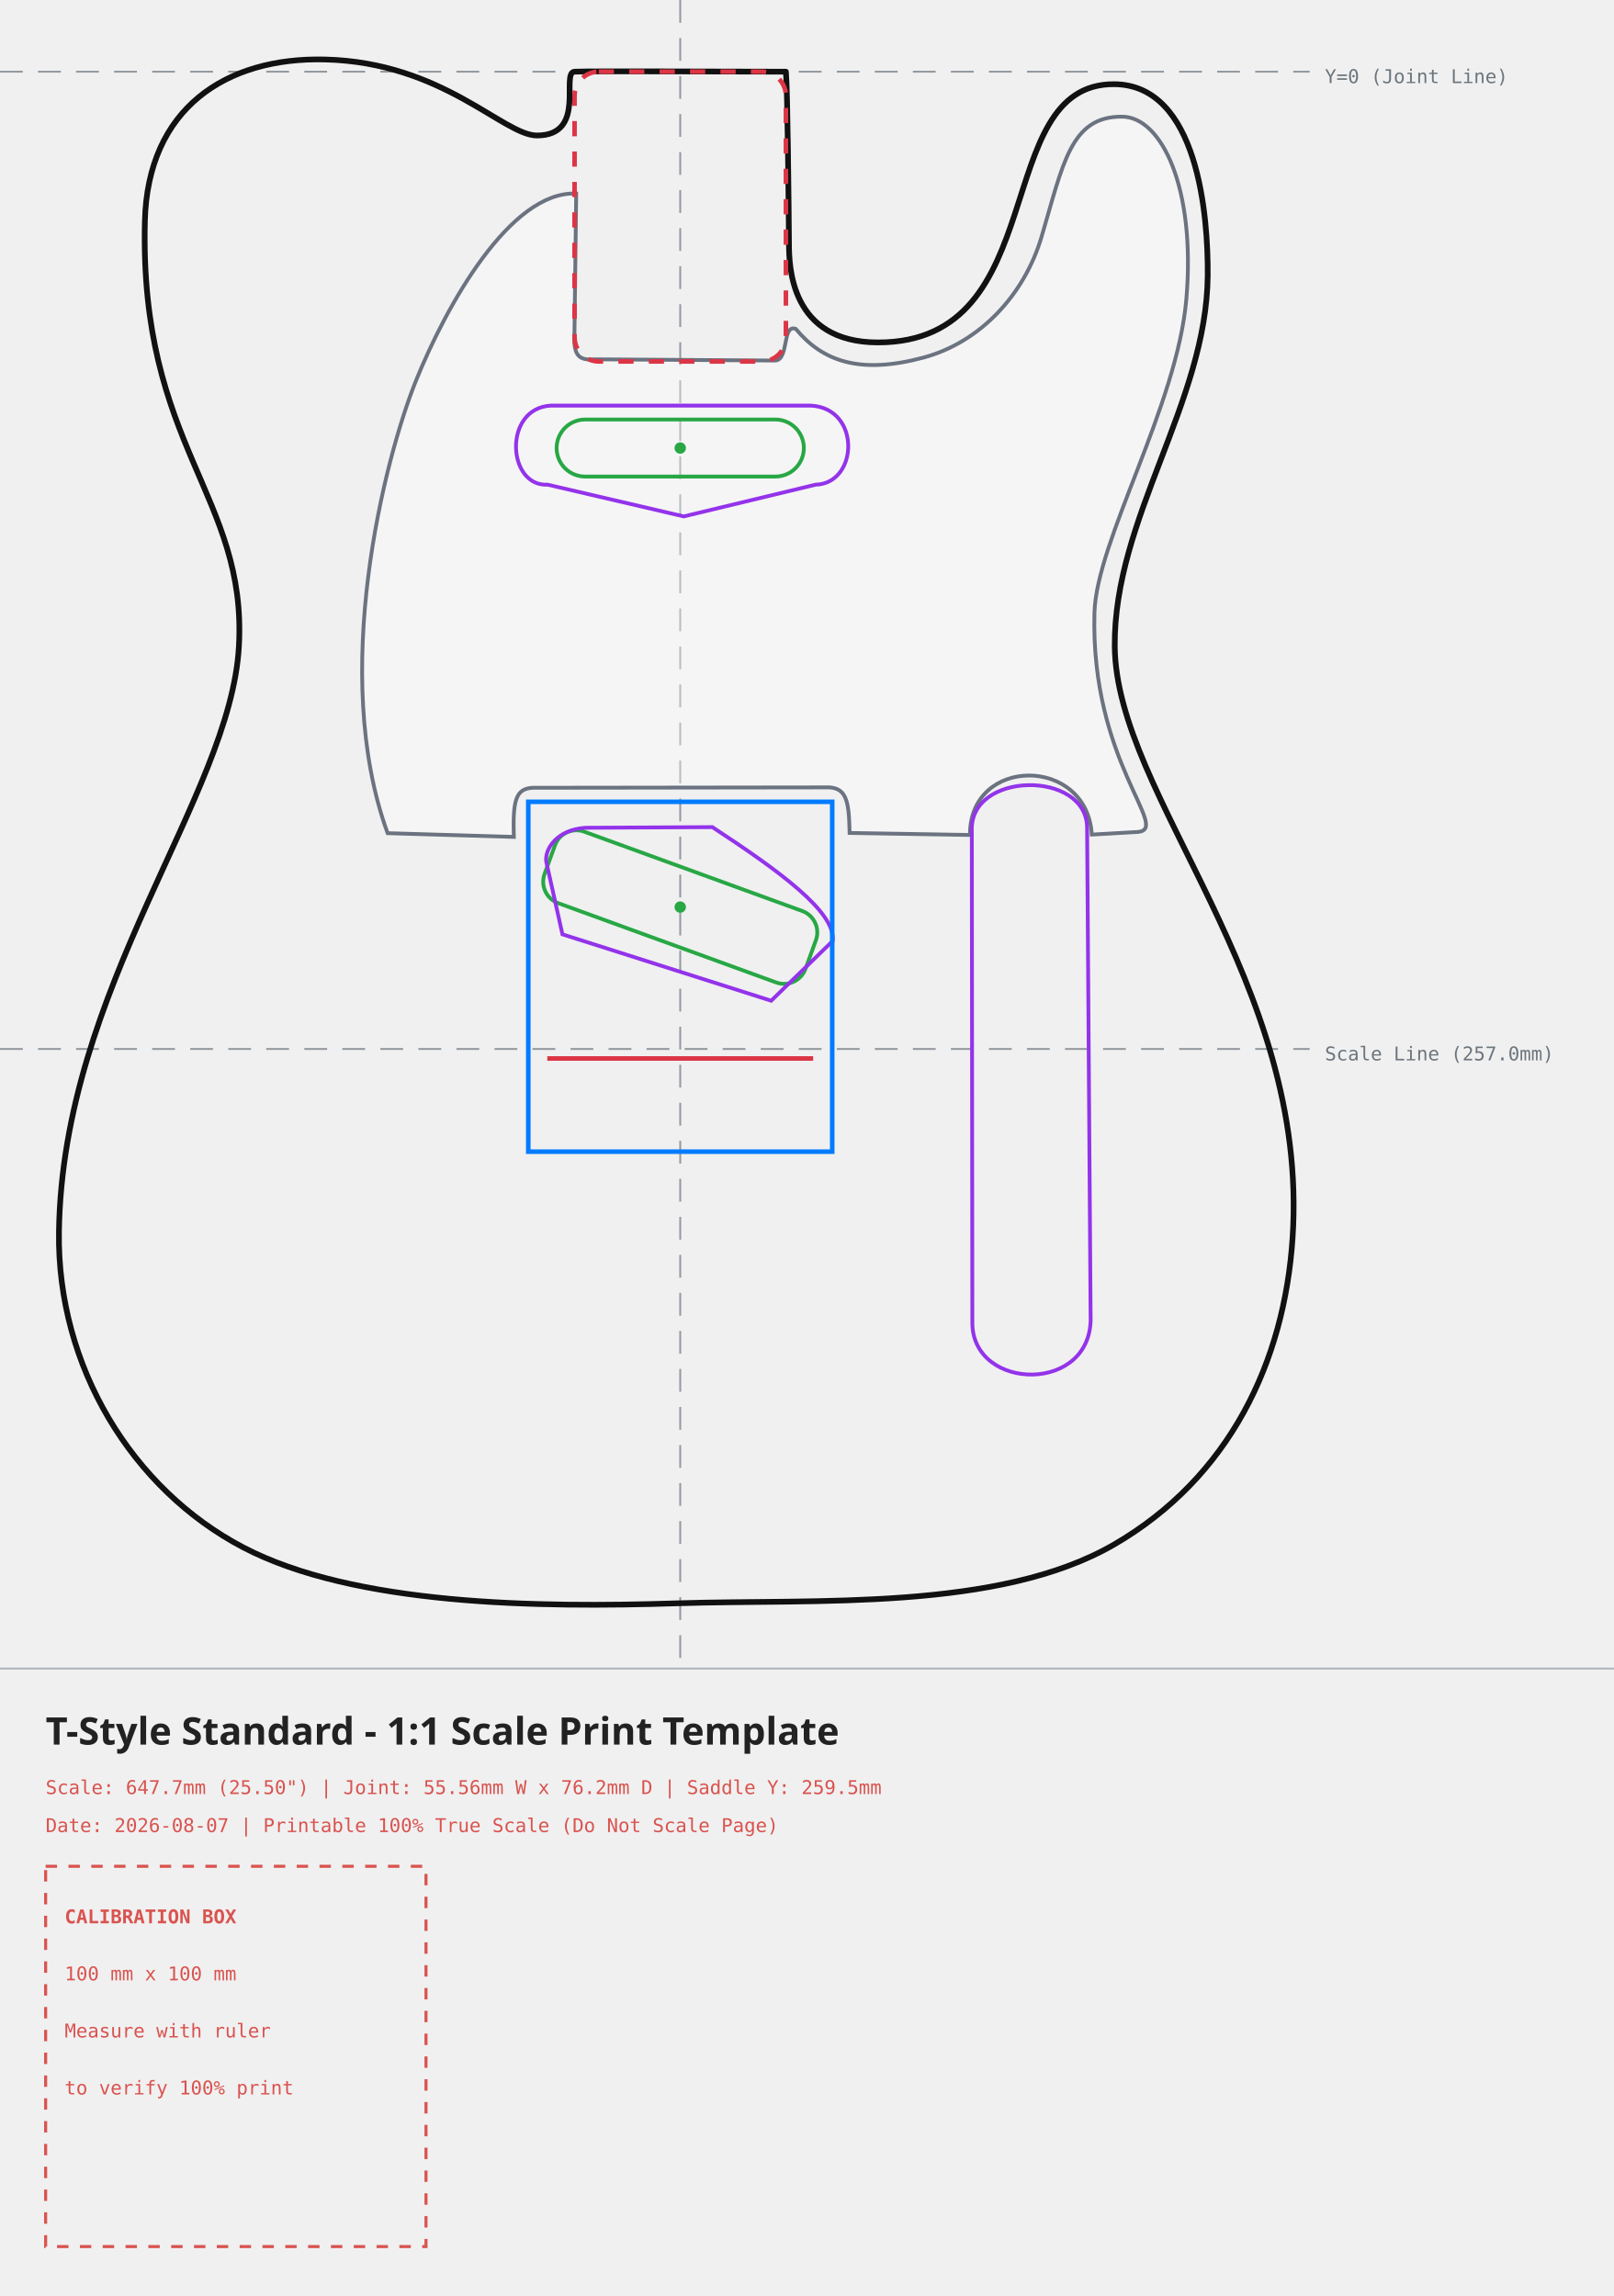
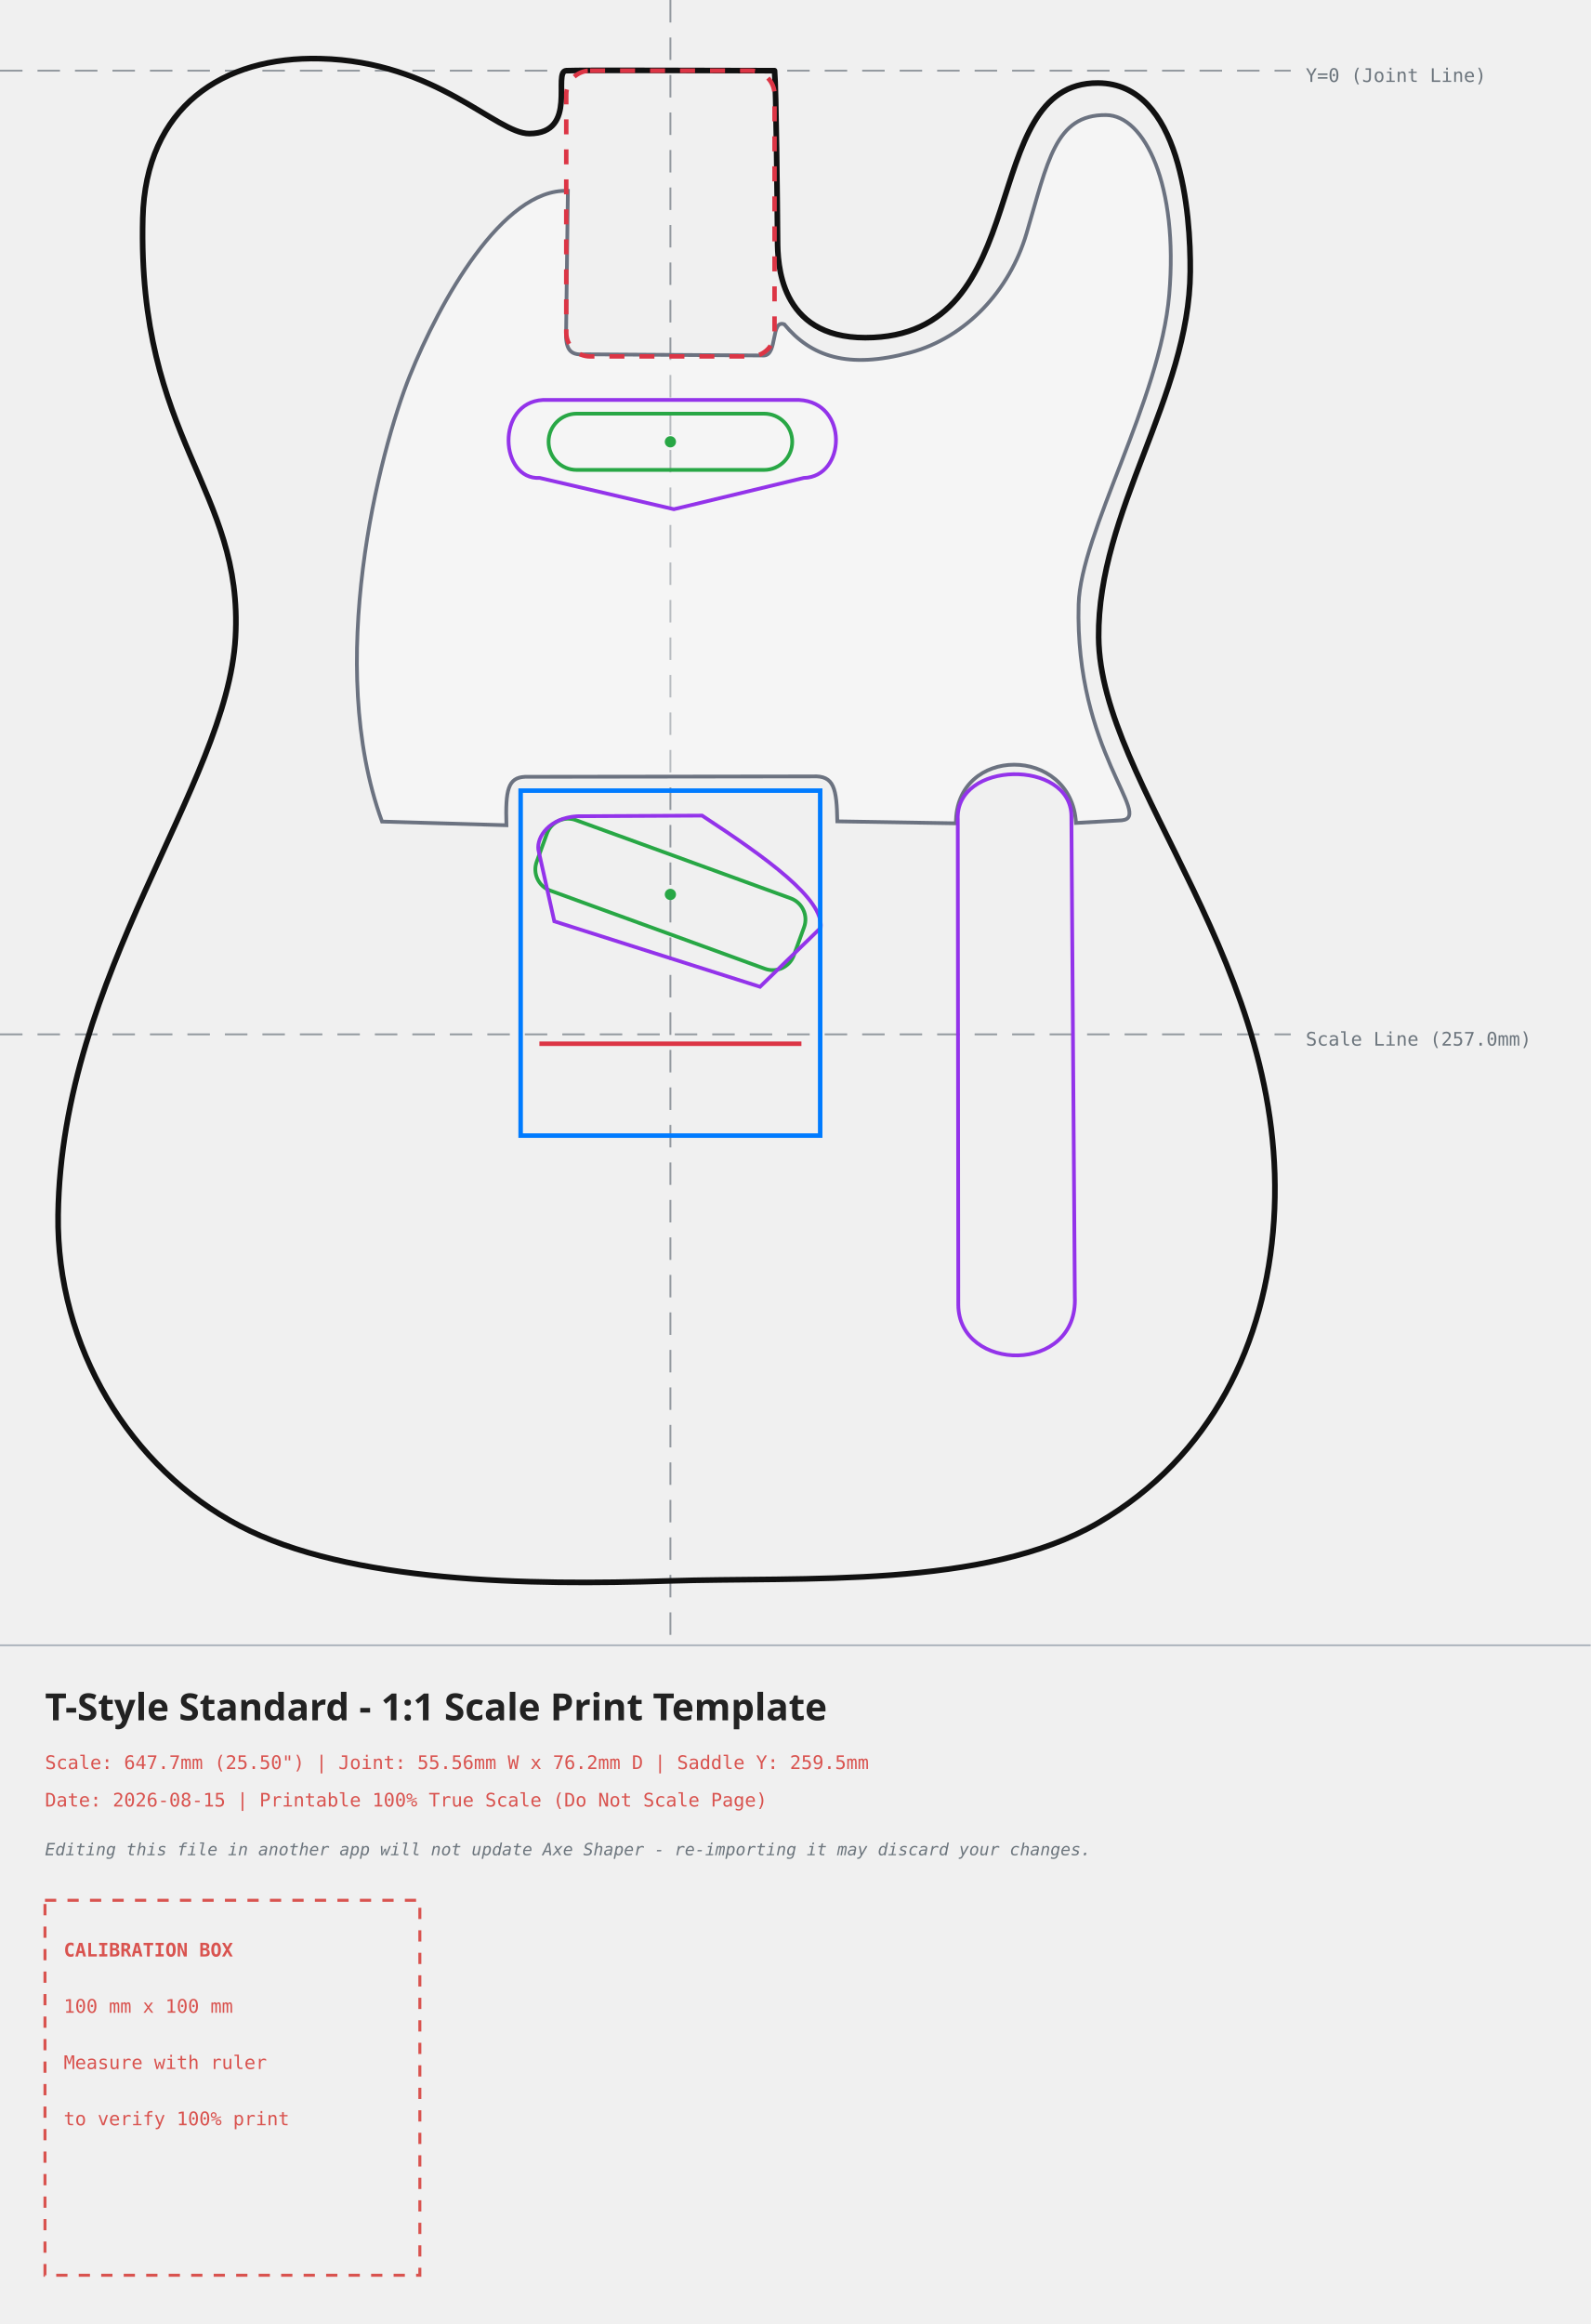
- <svg xmlns="http://www.w3.org/2000/svg" width="424.33mm" height="603.78mm" viewBox="-178.84 -18.85 424.33 603.78">
+ <svg xmlns="http://www.w3.org/2000/svg" width="424.33mm" height="619.78mm" viewBox="-178.84 -18.85 424.33 619.78">
  <style>
    .body-line { fill: none; stroke: #111111; stroke-width: 1.5; stroke-linecap: round; stroke-linejoin: round; }
    .neck-pocket { fill: none; stroke: #dc3545; stroke-width: 1.2; stroke-dasharray: 4,4; }
    .pickup-rout { fill: none; stroke: #28a745; stroke-width: 1.0; }
    .bridge-rout { fill: none; stroke: #007bff; stroke-width: 1.2; }
    .back-route { fill: none; stroke: #9333ea; stroke-width: 1.0; stroke-dasharray: 3,3; }
    .front-route { fill: none; stroke: #9333ea; stroke-width: 1.0; }
    .pickguard { fill: #ffffff; fill-opacity: 0.35; stroke: #6b7280; stroke-width: 1.0; }
    .center-axis { fill: none; stroke: #6c757d; stroke-width: 0.5; stroke-dasharray: 6,4; opacity: 0.7; }
    .calibration-box { fill: none; stroke: #d9534f; stroke-width: 0.8; stroke-dasharray: 3,3; }
    .band-rule { fill: none; stroke: #adb5bd; stroke-width: 0.5; }
    .text-label { font-family: monospace, sans-serif; font-size: 5px; fill: #d9534f; }
+     .disclaimer-label { font-family: monospace, sans-serif; font-size: 4.5px; font-style: italic; fill: #6c757d; }
    .axis-label { font-family: monospace, sans-serif; font-size: 5px; fill: #6c757d; }
    .title-label { font-family: sans-serif; font-size: 10px; font-weight: bold; fill: #222222; }
  </style>
  <g>
    <line x1="0" y1="-18.85" x2="0" y2="419.93" class="center-axis" />
    <line x1="-178.84" y1="0" x2="165.49" y2="0" class="center-axis" />
    <text x="169.49" y="3" class="axis-label">Y=0 (Joint Line)</text>
    <line x1="-178.84" y1="257.00" x2="165.49" y2="257.00" class="center-axis" stroke="#007bff" />
    <text x="169.49" y="260.00" class="axis-label" fill="#007bff">Scale Line (257.0mm)</text>
    <path d="M -27.78 0.00 C -31.55 0.20, -24.43 16.72, -37.62 16.78 C -46.49 16.82, -62.33 -2.46, -93.41 -3.21 C -119.40 -3.85, -140.02 9.61, -140.75 39.32 C -142.21 98.46, -113.79 111.56, -116.03 151.16 C -118.26 190.76, -162.44 240.80, -163.34 305.13 C -163.84 340.42, -144.11 372.76, -114.90 388.06 C -85.69 403.36, -37.24 403.95, -0.78 402.77 C 35.67 401.60, 83.73 404.93, 114.12 387.28 C 144.50 369.62, 158.83 339.20, 160.99 306.70 C 165.49 238.99, 114.57 190.56, 114.24 151.08 C 113.96 117.44, 138.40 87.09, 138.68 53.58 C 138.81 38.18, 136.22 3.43, 114.09 3.29 C 81.09 3.09, 98.37 71.20, 52.00 71.20 C 28.84 71.20, 28.63 50.93, 28.59 45.38 C 28.51 35.51, 28.22 4.61, 27.78 0.00 C 13.07 0.00, -24.01 -0.20, -27.78 0.00 Z" class="body-line" />
    <path d="M -22.55 75.64 C -22.55 75.64, 24.99 75.96, 24.99 75.96 C 28.66 75.75, 26.73 66.29, 30.38 67.64 C 37.47 76.20, 47.29 79.67, 63.99 75.17 C 78.88 71.15, 90.48 58.65, 94.99 43.44 C 100.68 24.25, 102.60 11.69, 116.21 11.83 C 126.54 11.93, 135.56 30.54, 133.07 59.71 C 130.67 87.93, 109.42 123.28, 108.90 142.30 C 107.84 181.39, 128.96 199.00, 120.43 199.92 C 120.43 199.92, 108.20 200.62, 108.20 200.62 C 106.99 179.87, 76.00 179.91, 76.18 200.72 C 76.18 200.72, 44.53 200.19, 44.53 200.19 C 44.36 191.50, 43.73 187.89, 37.94 188.21 C 37.94 188.21, -38.79 188.31, -38.79 188.31 C -43.36 188.54, -44.02 191.81, -43.75 201.23 C -43.75 201.23, -76.93 200.25, -76.93 200.25 C -92.20 158.38, -77.73 101.79, -69.51 81.35 C -61.61 61.71, -44.75 31.32, -27.35 32.05 C -27.35 32.05, -27.84 71.09, -27.84 71.09 C -27.63 74.97, -26.13 75.94, -22.55 75.64 Z" class="pickguard" style="fill:#ffffff" />
    <rect x="-27.78" y="0" width="55.56" height="76.2" rx="6.35" ry="6.35" class="neck-pocket" />
    <g transform="translate(0, 98.97114) rotate(0)">
      <rect x="-32.50" y="-7.50" width="65" height="15" rx="7.5" ry="7.5" class="pickup-rout" />
      <circle cx="0" cy="0" r="1.5" fill="#28a745" />
    </g>
    <g transform="translate(0, 219.6835) rotate(20)">
      <rect x="-36.50" y="-10.00" width="73" height="20" rx="6" ry="6" class="pickup-rout" />
      <circle cx="0" cy="0" r="1.5" fill="#28a745" />
    </g>
    <path d="M -34.01 87.81 C -34.01 87.81, 34.32 87.81, 34.32 87.81 C 47.66 88.49, 46.83 108.35, 35.57 108.61 C 35.57 108.61, 0.92 116.95, 0.92 116.95 C 0.92 116.95, -34.84 108.61, -34.84 108.61 C -45.54 109.18, -46.65 88.49, -34.01 87.81 Z" class="front-route" />
    <path d="M 76.66 199.74 C 75.90 183.90, 106.88 183.57, 106.97 198.81 C 106.97 198.81, 107.89 326.97, 107.89 326.97 C 108.84 347.76, 76.94 347.18, 76.80 329.13 C 76.80 329.13, 76.66 199.74, 76.66 199.74 Z" class="front-route" />
    <path d="M -35.23 207.73 C -35.66 204.32, -32.35 199.32, -24.92 198.83 C -24.92 198.83, 8.46 198.66, 8.46 198.66 C 25.76 210.03, 40.94 220.93, 40.09 228.59 C 40.09 228.59, 23.91 244.31, 23.91 244.31 C 23.91 244.31, -30.97 226.85, -30.97 226.85 C -30.97 226.85, -35.23 207.73, -35.23 207.73 Z" class="front-route" />
    <g transform="translate(0, 259.50)">
      <rect x="-39.95" y="-67.50" width="79.908" height="92" class="bridge-rout" />
      <line x1="-34.95" y1="0" x2="34.95" y2="0" stroke="#dc3545" stroke-width="1.2" />
    </g>
  </g>
  <g>
    <line x1="-178.84" y1="419.93" x2="245.49" y2="419.93" class="band-rule" />
    <text x="-166.84" y="439.93" class="title-label">T-Style Standard - 1:1 Scale Print Template</text>
    <text x="-166.84" y="452.93" class="text-label">Scale: 647.7mm (25.50") | Joint: 55.56mm W x 76.2mm D | Saddle Y: 259.5mm</text>
-     <text x="-166.84" y="462.93" class="text-label">Date: 2026-08-07 | Printable 100% True Scale (Do Not Scale Page)</text>
-     <g transform="translate(-166.84, 471.93)">
+     <text x="-166.84" y="462.93" class="text-label">Date: 2026-08-15 | Printable 100% True Scale (Do Not Scale Page)</text>
+     <text x="-166.84" y="475.93" class="disclaimer-label">Editing this file in another app will not update Axe Shaper - re-importing it may discard your changes.</text>
+     <g transform="translate(-166.84, 487.93)">
      <rect x="0" y="0" width="100" height="100" class="calibration-box" />
      <text x="5" y="15" class="text-label" font-weight="bold">CALIBRATION BOX</text>
      <text x="5" y="30" class="text-label">100 mm x 100 mm</text>
      <text x="5" y="45" class="text-label">Measure with ruler</text>
      <text x="5" y="60" class="text-label">to verify 100% print</text>
    </g>
  </g>
</svg>
